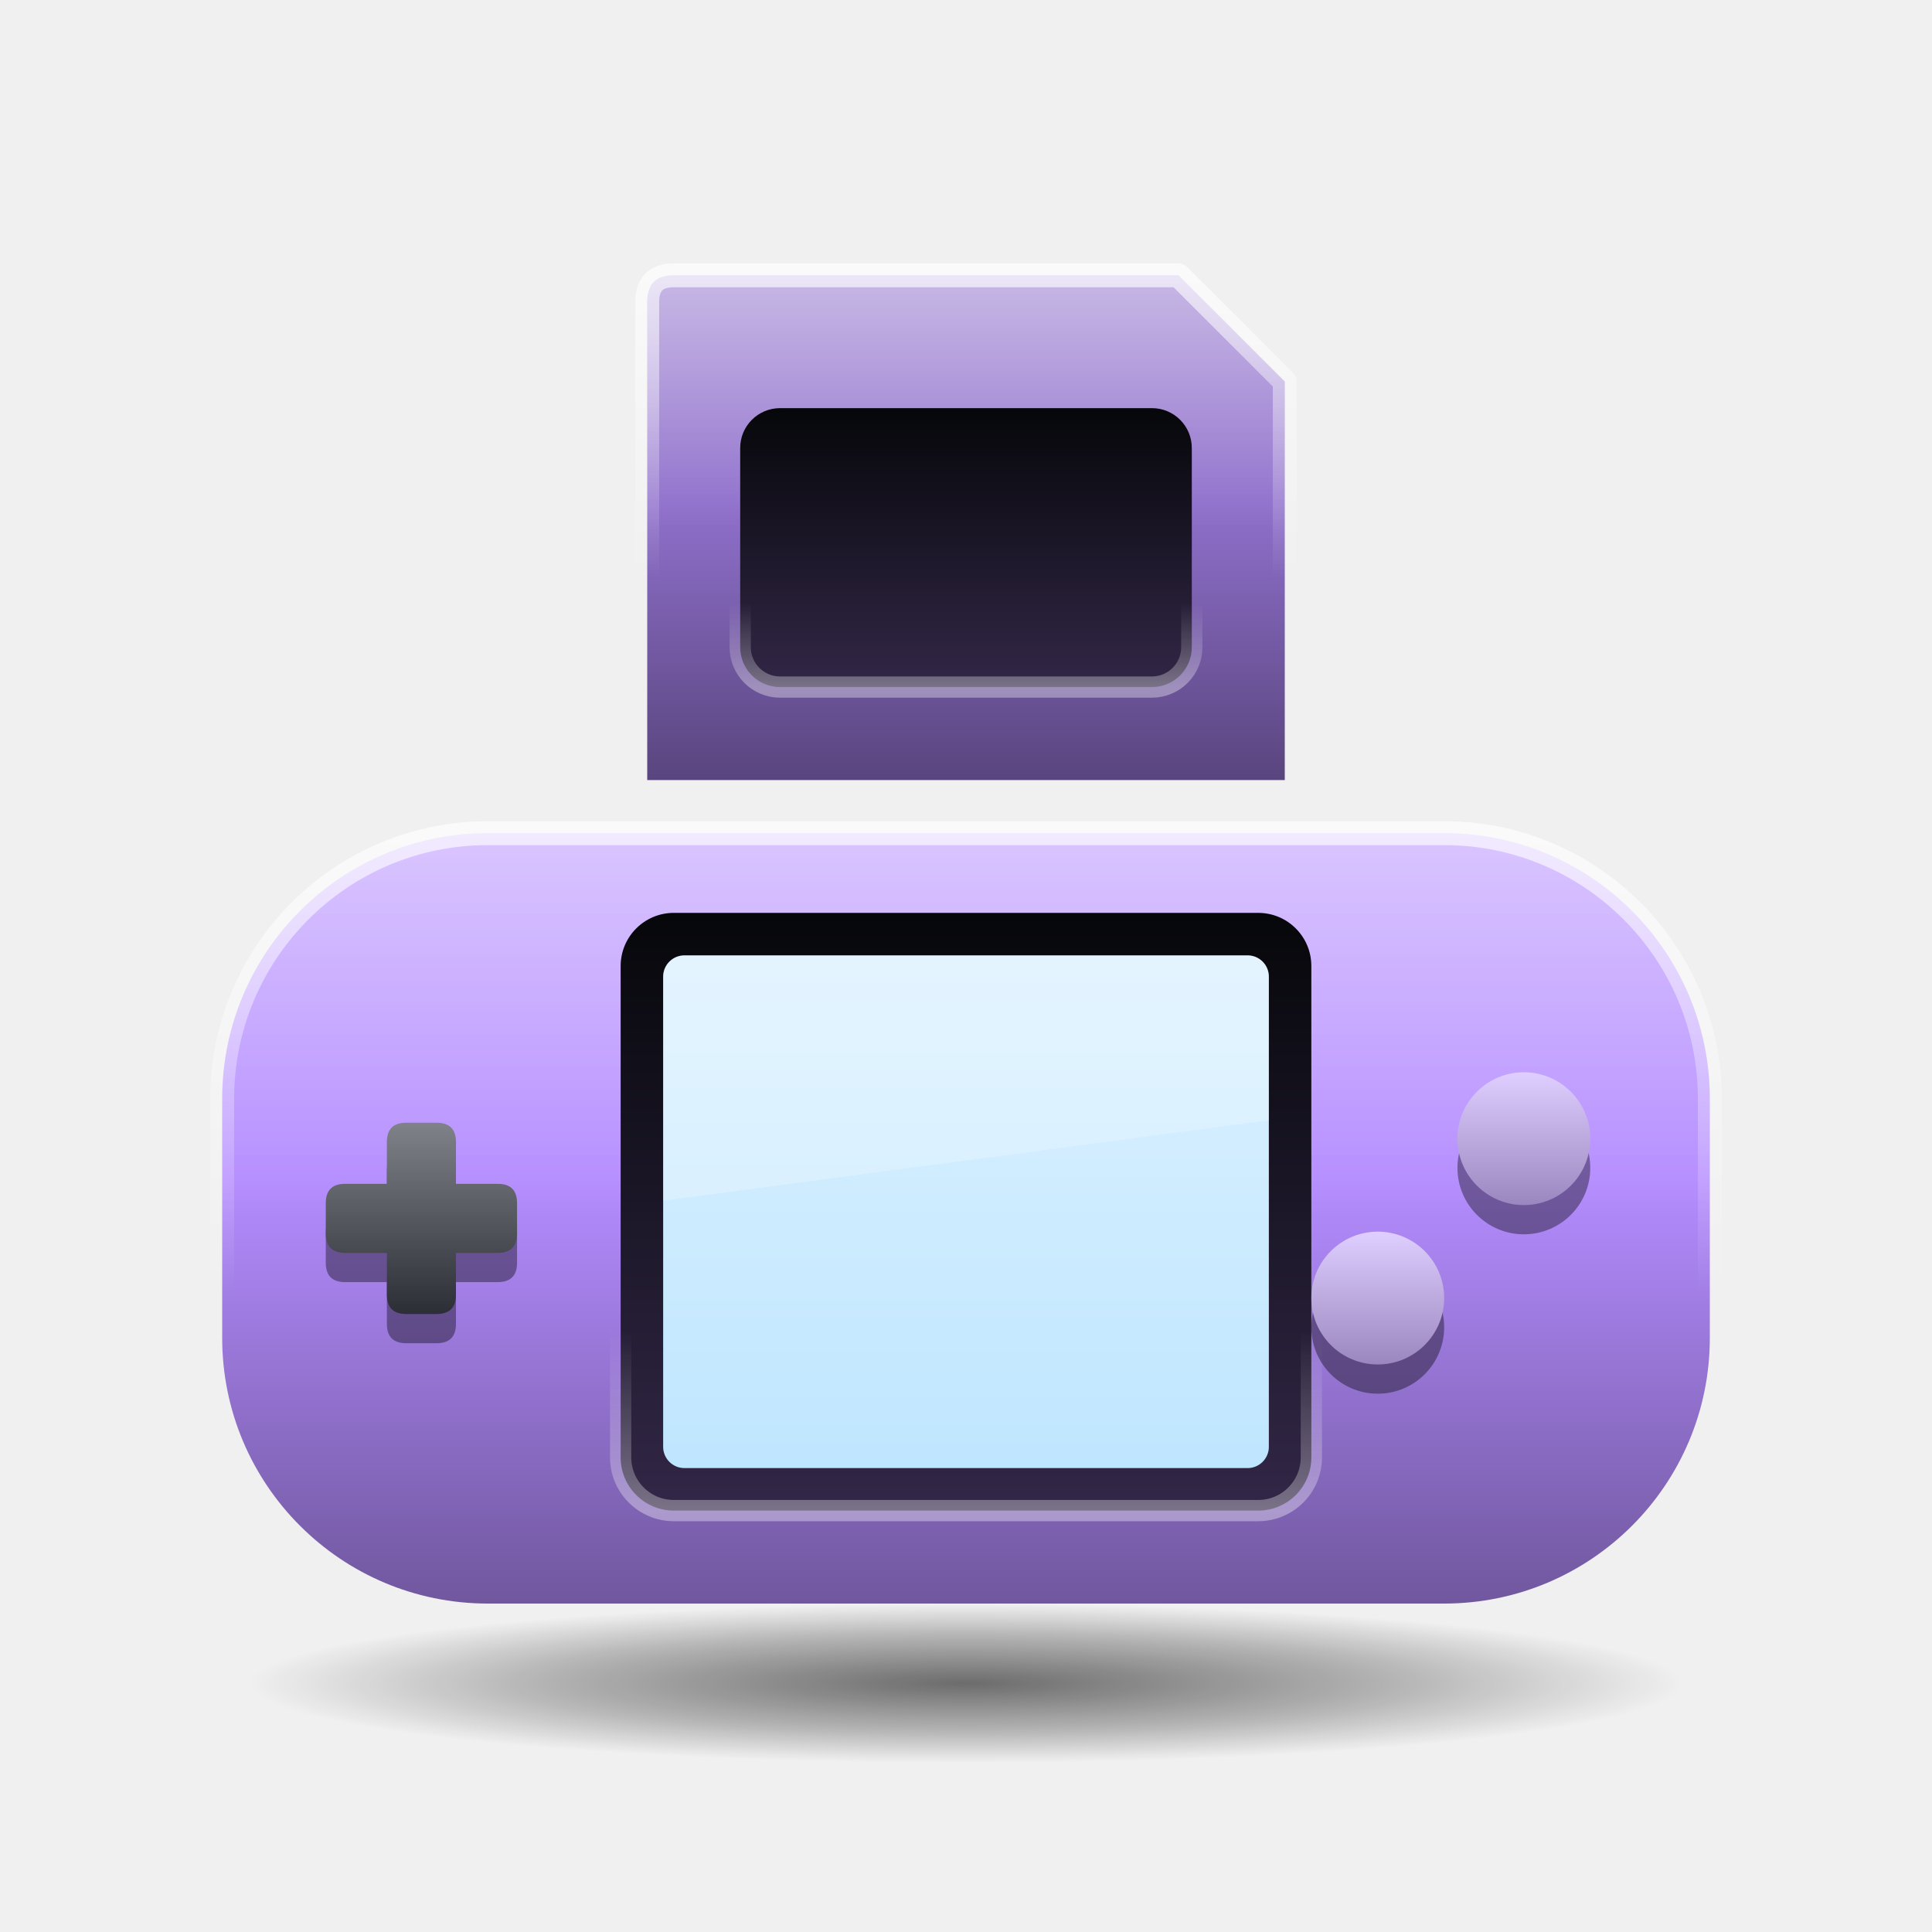
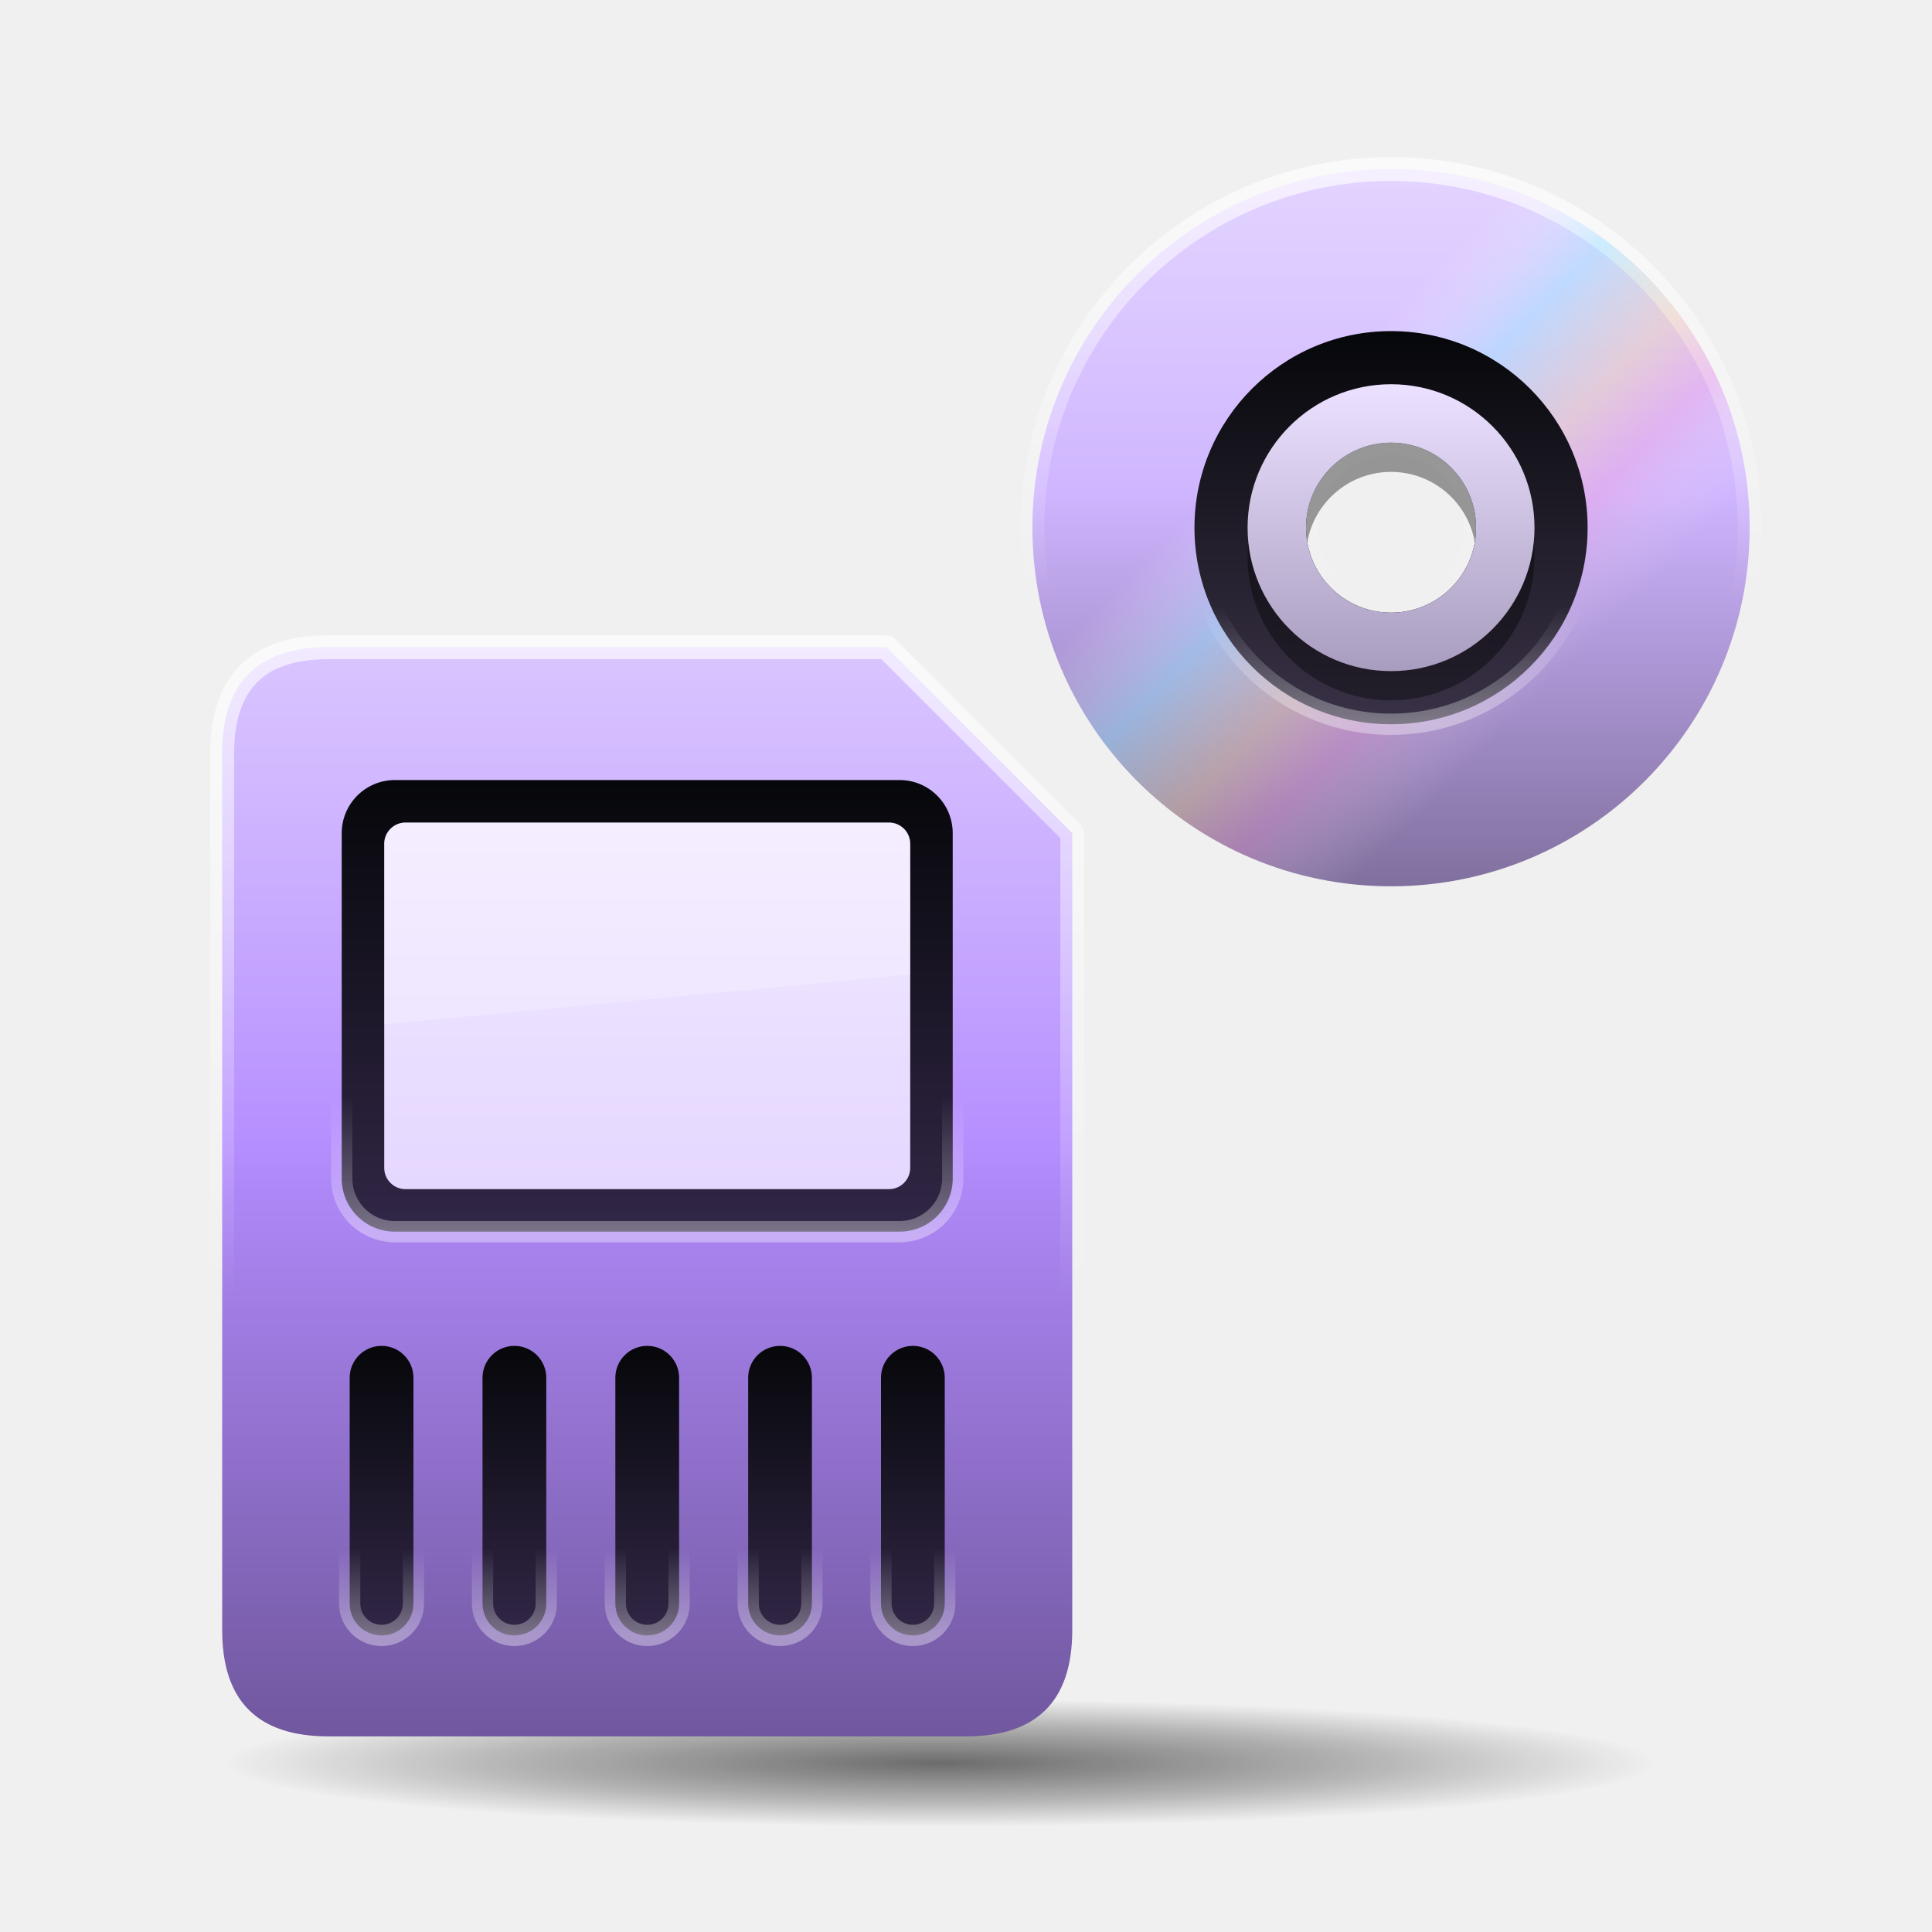
<svg xmlns="http://www.w3.org/2000/svg" width="64" height="64" viewBox="0 0 64 64">
  <defs>
-     <radialGradient id="g0" gradientUnits="userSpaceOnUse" cx="32" cy="59" r="27">
+     <radialGradient id="g0" gradientUnits="userSpaceOnUse" cx="31" cy="62" r="27">
      <stop offset="0" stop-color="#000000" stop-opacity="0.55" />
      <stop offset="0.6" stop-color="#000000" stop-opacity="0.248" />
      <stop offset="1" stop-color="#000000" stop-opacity="0" />
    </radialGradient>
-     <linearGradient id="g1" gradientUnits="userSpaceOnUse" x1="0" y1="6" x2="0" y2="25">
-       <stop offset="0" stop-color="#AF98DA" stop-opacity="1" />
-       <stop offset="0.45" stop-color="#9070CC" stop-opacity="1" />
-       <stop offset="1" stop-color="#59457E" stop-opacity="1" />
+     <linearGradient id="g1" gradientUnits="userSpaceOnUse" x1="0" y1="2" x2="0" y2="29">
+       <stop offset="0" stop-color="#DCC9FF" stop-opacity="1" />
+       <stop offset="0.45" stop-color="#CEB4FF" stop-opacity="1" />
+       <stop offset="1" stop-color="#80709E" stop-opacity="1" />
    </linearGradient>
-     <linearGradient id="g2" gradientUnits="userSpaceOnUse" x1="0" y1="6" x2="0" y2="15.5">
-       <stop offset="0" stop-color="#FFFFFF" stop-opacity="0.3" />
+     <linearGradient id="g2" gradientUnits="userSpaceOnUse" x1="0" y1="2" x2="0" y2="15.5">
+       <stop offset="0" stop-color="#FFFFFF" stop-opacity="0.2" />
      <stop offset="1" stop-color="#FFFFFF" stop-opacity="0" />
    </linearGradient>
-     <linearGradient id="g3" gradientUnits="userSpaceOnUse" x1="0" y1="6" x2="0" y2="17.4">
+     <linearGradient id="g3" gradientUnits="userSpaceOnUse" x1="0" y1="2" x2="0" y2="18.2">
      <stop offset="0" stop-color="#FFFFFF" stop-opacity="0.65" />
      <stop offset="1" stop-color="#FFFFFF" stop-opacity="0" />
    </linearGradient>
-     <linearGradient id="g4" gradientUnits="userSpaceOnUse" x1="0" y1="11" x2="0" y2="21.5">
+     <linearGradient id="g4" gradientUnits="userSpaceOnUse" x1="34.5" y1="2" x2="61.5" y2="29">
+       <stop offset="0" stop-color="#FFFFFF" stop-opacity="0" />
+       <stop offset="0.35" stop-color="#FFFFFF" stop-opacity="0" />
+       <stop offset="0.45" stop-color="#8FF3FF" stop-opacity="0.38" />
+       <stop offset="0.55" stop-color="#FFE08A" stop-opacity="0.32" />
+       <stop offset="0.62" stop-color="#FF9AD0" stop-opacity="0.28" />
+       <stop offset="0.72" stop-color="#FFFFFF" stop-opacity="0" />
+       <stop offset="1" stop-color="#FFFFFF" stop-opacity="0" />
+     </linearGradient>
+     <linearGradient id="g5" gradientUnits="userSpaceOnUse" x1="0" y1="8.1" x2="0" y2="22.9">
      <stop offset="0" stop-color="#06070A" stop-opacity="1" />
-       <stop offset="1" stop-color="#322747" stop-opacity="1" />
+       <stop offset="1" stop-color="#3A3247" stop-opacity="1" />
    </linearGradient>
-     <linearGradient id="g5" gradientUnits="userSpaceOnUse" x1="0" y1="11" x2="0" y2="21.5">
+     <linearGradient id="g6" gradientUnits="userSpaceOnUse" x1="0" y1="8.1" x2="0" y2="22.9">
      <stop offset="0" stop-color="#FFFFFF" stop-opacity="0" />
      <stop offset="0.7" stop-color="#FFFFFF" stop-opacity="0" />
      <stop offset="1" stop-color="#FFFFFF" stop-opacity="0.35" />
    </linearGradient>
-     <linearGradient id="g6" gradientUnits="userSpaceOnUse" x1="0" y1="27" x2="0" y2="56">
+     <linearGradient id="g7" gradientUnits="userSpaceOnUse" x1="0" y1="10.1" x2="0" y2="20.9">
+       <stop offset="0" stop-color="#ECE1FF" stop-opacity="1" />
+       <stop offset="1" stop-color="#A99DBF" stop-opacity="1" />
+     </linearGradient>
+     <linearGradient id="g8" gradientUnits="userSpaceOnUse" x1="0" y1="20" x2="0" y2="61">
      <stop offset="0" stop-color="#C9ACFF" stop-opacity="1" />
      <stop offset="0.45" stop-color="#B48CFF" stop-opacity="1" />
      <stop offset="1" stop-color="#70579E" stop-opacity="1" />
    </linearGradient>
-     <linearGradient id="g7" gradientUnits="userSpaceOnUse" x1="0" y1="27" x2="0" y2="41.5">
+     <linearGradient id="g9" gradientUnits="userSpaceOnUse" x1="0" y1="20" x2="0" y2="40.5">
      <stop offset="0" stop-color="#FFFFFF" stop-opacity="0.3" />
      <stop offset="1" stop-color="#FFFFFF" stop-opacity="0" />
    </linearGradient>
-     <linearGradient id="g8" gradientUnits="userSpaceOnUse" x1="0" y1="27" x2="0" y2="44.4">
+     <linearGradient id="g10" gradientUnits="userSpaceOnUse" x1="0" y1="20" x2="0" y2="44.6">
      <stop offset="0" stop-color="#FFFFFF" stop-opacity="0.65" />
      <stop offset="1" stop-color="#FFFFFF" stop-opacity="0" />
    </linearGradient>
-     <linearGradient id="g9" gradientUnits="userSpaceOnUse" x1="0" y1="30" x2="0" y2="52.5">
+     <linearGradient id="g11" gradientUnits="userSpaceOnUse" x1="0" y1="25" x2="0" y2="42">
      <stop offset="0" stop-color="#06070A" stop-opacity="1" />
      <stop offset="1" stop-color="#322747" stop-opacity="1" />
    </linearGradient>
-     <linearGradient id="g10" gradientUnits="userSpaceOnUse" x1="0" y1="30" x2="0" y2="52.5">
+     <linearGradient id="g12" gradientUnits="userSpaceOnUse" x1="0" y1="25" x2="0" y2="42">
      <stop offset="0" stop-color="#FFFFFF" stop-opacity="0" />
      <stop offset="0.7" stop-color="#FFFFFF" stop-opacity="0" />
      <stop offset="1" stop-color="#FFFFFF" stop-opacity="0.35" />
    </linearGradient>
-     <linearGradient id="g11" gradientUnits="userSpaceOnUse" x1="0" y1="31.6" x2="0" y2="50.9">
-       <stop offset="0" stop-color="#DCF1FF" stop-opacity="1" />
-       <stop offset="1" stop-color="#BFE6FF" stop-opacity="1" />
+     <linearGradient id="g13" gradientUnits="userSpaceOnUse" x1="0" y1="26.6" x2="0" y2="40.4">
+       <stop offset="0" stop-color="#F1E9FF" stop-opacity="1" />
+       <stop offset="1" stop-color="#E5D7FF" stop-opacity="1" />
    </linearGradient>
-     <clipPath id="c12">
-       <path d="M21.4,31.6H42.6A0.8,0.8 0 0 1 43.4,32.4V50.1A0.8,0.8 0 0 1 42.6,50.9H21.4A0.8,0.8 0 0 1 20.6,50.1V32.4A0.8,0.8 0 0 1 21.4,31.6Z" />
+     <clipPath id="c14">
+       <path d="M10.9,26.6H29.1A0.8,0.8 0 0 1 29.9,27.4V39.6A0.8,0.8 0 0 1 29.1,40.4H10.9A0.8,0.8 0 0 1 10.1,39.6V27.4A0.8,0.8 0 0 1 10.9,26.6Z" />
    </clipPath>
-     <linearGradient id="g13" gradientUnits="userSpaceOnUse" x1="0" y1="37.9" x2="0" y2="45.1">
-       <stop offset="0" stop-color="#7F8288" stop-opacity="1" />
-       <stop offset="1" stop-color="#2C2E36" stop-opacity="1" />
+     <linearGradient id="g15" gradientUnits="userSpaceOnUse" x1="0" y1="46.3" x2="0" y2="57.2">
+       <stop offset="0" stop-color="#06070A" stop-opacity="1" />
+       <stop offset="1" stop-color="#322747" stop-opacity="1" />
    </linearGradient>
-     <linearGradient id="g14" gradientUnits="userSpaceOnUse" x1="0" y1="36" x2="0" y2="41">
-       <stop offset="0" stop-color="#DFCEFF" stop-opacity="1" />
-       <stop offset="1" stop-color="#9A87BF" stop-opacity="1" />
+     <linearGradient id="g16" gradientUnits="userSpaceOnUse" x1="0" y1="46.3" x2="0" y2="57.2">
+       <stop offset="0" stop-color="#FFFFFF" stop-opacity="0" />
+       <stop offset="0.7" stop-color="#FFFFFF" stop-opacity="0" />
+       <stop offset="1" stop-color="#FFFFFF" stop-opacity="0.35" />
    </linearGradient>
-     <linearGradient id="g15" gradientUnits="userSpaceOnUse" x1="0" y1="42" x2="0" y2="47">
-       <stop offset="0" stop-color="#DFCEFF" stop-opacity="1" />
-       <stop offset="1" stop-color="#9A87BF" stop-opacity="1" />
+     <linearGradient id="g17" gradientUnits="userSpaceOnUse" x1="0" y1="46.3" x2="0" y2="57.2">
+       <stop offset="0" stop-color="#06070A" stop-opacity="1" />
+       <stop offset="1" stop-color="#322747" stop-opacity="1" />
+     </linearGradient>
+     <linearGradient id="g18" gradientUnits="userSpaceOnUse" x1="0" y1="46.3" x2="0" y2="57.2">
+       <stop offset="0" stop-color="#FFFFFF" stop-opacity="0" />
+       <stop offset="0.7" stop-color="#FFFFFF" stop-opacity="0" />
+       <stop offset="1" stop-color="#FFFFFF" stop-opacity="0.35" />
+     </linearGradient>
+     <linearGradient id="g19" gradientUnits="userSpaceOnUse" x1="0" y1="46.3" x2="0" y2="57.2">
+       <stop offset="0" stop-color="#06070A" stop-opacity="1" />
+       <stop offset="1" stop-color="#322747" stop-opacity="1" />
+     </linearGradient>
+     <linearGradient id="g20" gradientUnits="userSpaceOnUse" x1="0" y1="46.3" x2="0" y2="57.2">
+       <stop offset="0" stop-color="#FFFFFF" stop-opacity="0" />
+       <stop offset="0.7" stop-color="#FFFFFF" stop-opacity="0" />
+       <stop offset="1" stop-color="#FFFFFF" stop-opacity="0.35" />
+     </linearGradient>
+     <linearGradient id="g21" gradientUnits="userSpaceOnUse" x1="0" y1="46.3" x2="0" y2="57.2">
+       <stop offset="0" stop-color="#06070A" stop-opacity="1" />
+       <stop offset="1" stop-color="#322747" stop-opacity="1" />
+     </linearGradient>
+     <linearGradient id="g22" gradientUnits="userSpaceOnUse" x1="0" y1="46.3" x2="0" y2="57.2">
+       <stop offset="0" stop-color="#FFFFFF" stop-opacity="0" />
+       <stop offset="0.7" stop-color="#FFFFFF" stop-opacity="0" />
+       <stop offset="1" stop-color="#FFFFFF" stop-opacity="0.35" />
+     </linearGradient>
+     <linearGradient id="g23" gradientUnits="userSpaceOnUse" x1="0" y1="46.3" x2="0" y2="57.2">
+       <stop offset="0" stop-color="#06070A" stop-opacity="1" />
+       <stop offset="1" stop-color="#322747" stop-opacity="1" />
+     </linearGradient>
+     <linearGradient id="g24" gradientUnits="userSpaceOnUse" x1="0" y1="46.3" x2="0" y2="57.2">
+       <stop offset="0" stop-color="#FFFFFF" stop-opacity="0" />
+       <stop offset="0.7" stop-color="#FFFFFF" stop-opacity="0" />
+       <stop offset="1" stop-color="#FFFFFF" stop-opacity="0.35" />
    </linearGradient>
  </defs>
  <g transform="translate(32 32) scale(0.88 0.88) translate(-32 -32)">
-     <g transform="translate(32 59) scale(1 0.111) translate(-32 -59)">
-       <path d="M5,59A27,27 0 1 1 59,59A27,27 0 1 1 5,59Z" fill="url(#g0)" />
+     <g transform="translate(31 62) scale(1 0.089) translate(-31 -62)">
+       <path d="M4,62A27,27 0 1 1 58,62A27,27 0 1 1 4,62Z" fill="url(#g0)" />
    </g>
-     <path d="M21,6 H40 L44,10 V25 H20 V7 Q20,6 21,6 Z" fill="url(#g1)" />
-     <path d="M21,6 H40 L44,10 V25 H20 V7 Q20,6 21,6 Z" fill="url(#g2)" />
-     <path d="M21,6 H40 L44,10 V25 H20 V7 Q20,6 21,6 Z" fill="none" stroke="url(#g3)" stroke-width="0.9" stroke-linecap="round" stroke-linejoin="round" />
-     <path d="M25,11H39A1.5,1.5 0 0 1 40.5,12.5V20A1.5,1.5 0 0 1 39,21.5H25A1.5,1.5 0 0 1 23.5,20V12.5A1.5,1.5 0 0 1 25,11Z" fill="url(#g4)" />
-     <path d="M25,11H39A1.5,1.5 0 0 1 40.5,12.5V20A1.5,1.5 0 0 1 39,21.5H25A1.5,1.5 0 0 1 23.5,20V12.5A1.5,1.5 0 0 1 25,11Z" fill="none" stroke="url(#g5)" stroke-width="0.8" stroke-linecap="round" stroke-linejoin="round" />
-     <path d="M14,27H50A10,10 0 0 1 60,37V46A10,10 0 0 1 50,56H14A10,10 0 0 1 4,46V37A10,10 0 0 1 14,27Z" fill="url(#g6)" />
-     <path d="M14,27H50A10,10 0 0 1 60,37V46A10,10 0 0 1 50,56H14A10,10 0 0 1 4,46V37A10,10 0 0 1 14,27Z" fill="url(#g7)" />
-     <path d="M14,27H50A10,10 0 0 1 60,37V46A10,10 0 0 1 50,56H14A10,10 0 0 1 4,46V37A10,10 0 0 1 14,27Z" fill="none" stroke="url(#g8)" stroke-width="0.9" stroke-linecap="round" stroke-linejoin="round" />
-     <path d="M21,30H43A2,2 0 0 1 45,32V50.5A2,2 0 0 1 43,52.5H21A2,2 0 0 1 19,50.5V32A2,2 0 0 1 21,30Z" fill="url(#g9)" />
-     <path d="M21,30H43A2,2 0 0 1 45,32V50.5A2,2 0 0 1 43,52.5H21A2,2 0 0 1 19,50.5V32A2,2 0 0 1 21,30Z" fill="none" stroke="url(#g10)" stroke-width="0.8" stroke-linecap="round" stroke-linejoin="round" />
-     <path d="M21.4,31.6H42.6A0.8,0.8 0 0 1 43.4,32.4V50.1A0.8,0.8 0 0 1 42.6,50.9H21.4A0.8,0.8 0 0 1 20.6,50.1V32.4A0.8,0.8 0 0 1 21.4,31.6Z" fill="url(#g11)" />
+     <path d="M34.5,15.5A13.5,13.5 0 1 1 61.5,15.5A13.5,13.5 0 1 1 34.5,15.5ZM44.8,15.5A3.2,3.2 0 1 0 51.2,15.5A3.2,3.2 0 1 0 44.8,15.5Z" fill="url(#g1)" />
+     <path d="M34.5,15.5A13.5,13.5 0 1 1 61.5,15.5A13.5,13.5 0 1 1 34.5,15.5ZM44.8,15.5A3.2,3.2 0 1 0 51.2,15.5A3.2,3.2 0 1 0 44.8,15.5Z" fill="url(#g2)" />
+     <path d="M34.5,15.5A13.5,13.5 0 1 1 61.5,15.5A13.5,13.5 0 1 1 34.5,15.5ZM44.8,15.5A3.2,3.2 0 1 0 51.2,15.5A3.2,3.2 0 1 0 44.8,15.5Z" fill="none" stroke="url(#g3)" stroke-width="0.9" stroke-linecap="round" stroke-linejoin="round" />
+     <path d="M34.5,15.5A13.5,13.5 0 1 1 61.5,15.5A13.5,13.5 0 1 1 34.5,15.5ZM44.8,15.5A3.2,3.2 0 1 0 51.2,15.5A3.2,3.2 0 1 0 44.8,15.5Z" fill="url(#g4)" />
+     <path d="M40.6,15.5A7.4,7.4 0 1 1 55.4,15.5A7.4,7.4 0 1 1 40.6,15.5ZM44.8,15.5A3.2,3.2 0 1 0 51.2,15.5A3.2,3.2 0 1 0 44.8,15.5Z" fill="url(#g5)" />
+     <path d="M40.6,15.5A7.4,7.4 0 1 1 55.4,15.5A7.4,7.4 0 1 1 40.6,15.5ZM44.8,15.5A3.2,3.2 0 1 0 51.2,15.5A3.2,3.2 0 1 0 44.8,15.5Z" fill="none" stroke="url(#g6)" stroke-width="0.8" stroke-linecap="round" stroke-linejoin="round" />
+     <path d="M42.6,16.6A5.4,5.4 0 1 1 53.4,16.6A5.4,5.4 0 1 1 42.6,16.6ZM44.8,16.6A3.2,3.2 0 1 0 51.2,16.6A3.2,3.2 0 1 0 44.8,16.6Z" fill="#000000" fill-opacity="0.38" />
+     <path d="M42.6,15.5A5.4,5.4 0 1 1 53.4,15.5A5.4,5.4 0 1 1 42.6,15.5ZM44.8,15.5A3.2,3.2 0 1 0 51.2,15.5A3.2,3.2 0 1 0 44.8,15.5Z" fill="url(#g7)" />
+     <path d="M8,20 H29 L36,27 V57 Q36,61 32,61 H8 Q4,61 4,57 V24 Q4,20 8,20 Z" fill="url(#g8)" />
+     <path d="M8,20 H29 L36,27 V57 Q36,61 32,61 H8 Q4,61 4,57 V24 Q4,20 8,20 Z" fill="url(#g9)" />
+     <path d="M8,20 H29 L36,27 V57 Q36,61 32,61 H8 Q4,61 4,57 V24 Q4,20 8,20 Z" fill="none" stroke="url(#g10)" stroke-width="0.9" stroke-linecap="round" stroke-linejoin="round" />
+     <path d="M10.5,25H29.5A2,2 0 0 1 31.5,27V40A2,2 0 0 1 29.5,42H10.5A2,2 0 0 1 8.5,40V27A2,2 0 0 1 10.5,25Z" fill="url(#g11)" />
+     <path d="M10.5,25H29.5A2,2 0 0 1 31.5,27V40A2,2 0 0 1 29.5,42H10.5A2,2 0 0 1 8.5,40V27A2,2 0 0 1 10.5,25Z" fill="none" stroke="url(#g12)" stroke-width="0.8" stroke-linecap="round" stroke-linejoin="round" />
+     <path d="M10.9,26.6H29.1A0.8,0.8 0 0 1 29.9,27.4V39.6A0.8,0.8 0 0 1 29.1,40.4H10.9A0.8,0.8 0 0 1 10.1,39.6V27.4A0.8,0.8 0 0 1 10.9,26.6Z" fill="url(#g13)" />
    <g transform="translate(0 0) translate(0 0)">
-       <g clip-path="url(#c12)">
-         <path d="M0,31.6 H64 V35.074 L0,43.566 Z" fill="#FFFFFF" fill-opacity="0.22" />
+       <g clip-path="url(#c14)">
+         <path d="M0,26.6 H64 V29.084 L0,35.156 Z" fill="#FFFFFF" fill-opacity="0.22" />
      </g>
    </g>
-     <path d="M10.2,39.728Q10.2,39 10.928,39L12.072,39Q12.8,39 12.8,39.728L12.8,41.3L14.372,41.3Q15.1,41.3 15.1,42.028L15.1,43.172Q15.1,43.9 14.372,43.9L12.8,43.9L12.8,45.472Q12.8,46.2 12.072,46.2L10.928,46.2Q10.2,46.2 10.2,45.472L10.2,43.9L8.628,43.9Q7.9,43.9 7.9,43.172L7.9,42.028Q7.9,41.3 8.628,41.3L10.2,41.3Z" fill="#000000" fill-opacity="0.38" />
-     <path d="M10.2,38.628 Q10.2,37.9 10.928,37.9 H12.072 Q12.8,37.9 12.8,38.628 V40.2 H14.372 Q15.1,40.2 15.1,40.928 V42.072 Q15.1,42.8 14.372,42.8 H12.8 V44.372 Q12.8,45.1 12.072,45.1 H10.928 Q10.2,45.1 10.2,44.372 V42.8 H8.628 Q7.9,42.8 7.9,42.072 V40.928 Q7.9,40.2 8.628,40.2 H10.2 Z" fill="url(#g13)" />
-     <path d="M50.5,39.6A2.5,2.5 0 1 1 55.5,39.6A2.5,2.5 0 1 1 50.5,39.6Z" fill="#000000" fill-opacity="0.38" />
-     <path d="M50.5,38.5A2.5,2.5 0 1 1 55.5,38.5A2.5,2.5 0 1 1 50.5,38.5Z" fill="url(#g14)" />
-     <path d="M45,45.6A2.5,2.5 0 1 1 50,45.6A2.5,2.5 0 1 1 45,45.6Z" fill="#000000" fill-opacity="0.38" />
-     <path d="M45,44.5A2.5,2.5 0 1 1 50,44.5A2.5,2.5 0 1 1 45,44.5Z" fill="url(#g15)" />
+     <path d="M8.8,47.5 L8.8,56 A1.2,1.2 0 0 0 11.2,56 L11.2,47.5 A1.2,1.2 0 0 0 8.8,47.5 Z" fill="url(#g15)" />
+     <path d="M8.8,47.5 L8.8,56 A1.2,1.2 0 0 0 11.2,56 L11.2,47.5 A1.2,1.2 0 0 0 8.8,47.5 Z" fill="none" stroke="url(#g16)" stroke-width="0.8" stroke-linecap="round" stroke-linejoin="round" />
+     <path d="M13.8,47.5 L13.8,56 A1.2,1.2 0 0 0 16.2,56 L16.2,47.5 A1.2,1.2 0 0 0 13.8,47.5 Z" fill="url(#g17)" />
+     <path d="M13.8,47.5 L13.8,56 A1.2,1.2 0 0 0 16.2,56 L16.2,47.5 A1.2,1.2 0 0 0 13.8,47.5 Z" fill="none" stroke="url(#g18)" stroke-width="0.8" stroke-linecap="round" stroke-linejoin="round" />
+     <path d="M18.8,47.5 L18.8,56 A1.2,1.2 0 0 0 21.2,56 L21.2,47.5 A1.2,1.2 0 0 0 18.8,47.5 Z" fill="url(#g19)" />
+     <path d="M18.8,47.5 L18.8,56 A1.2,1.2 0 0 0 21.2,56 L21.2,47.5 A1.2,1.2 0 0 0 18.8,47.5 Z" fill="none" stroke="url(#g20)" stroke-width="0.8" stroke-linecap="round" stroke-linejoin="round" />
+     <path d="M23.8,47.5 L23.8,56 A1.2,1.2 0 0 0 26.2,56 L26.2,47.5 A1.2,1.2 0 0 0 23.8,47.5 Z" fill="url(#g21)" />
+     <path d="M23.8,47.5 L23.8,56 A1.2,1.2 0 0 0 26.2,56 L26.2,47.5 A1.2,1.2 0 0 0 23.8,47.5 Z" fill="none" stroke="url(#g22)" stroke-width="0.8" stroke-linecap="round" stroke-linejoin="round" />
+     <path d="M28.8,47.5 L28.8,56 A1.2,1.2 0 0 0 31.2,56 L31.2,47.5 A1.2,1.2 0 0 0 28.8,47.5 Z" fill="url(#g23)" />
+     <path d="M28.8,47.5 L28.8,56 A1.2,1.2 0 0 0 31.2,56 L31.2,47.5 A1.2,1.2 0 0 0 28.8,47.5 Z" fill="none" stroke="url(#g24)" stroke-width="0.8" stroke-linecap="round" stroke-linejoin="round" />
  </g>
</svg>
